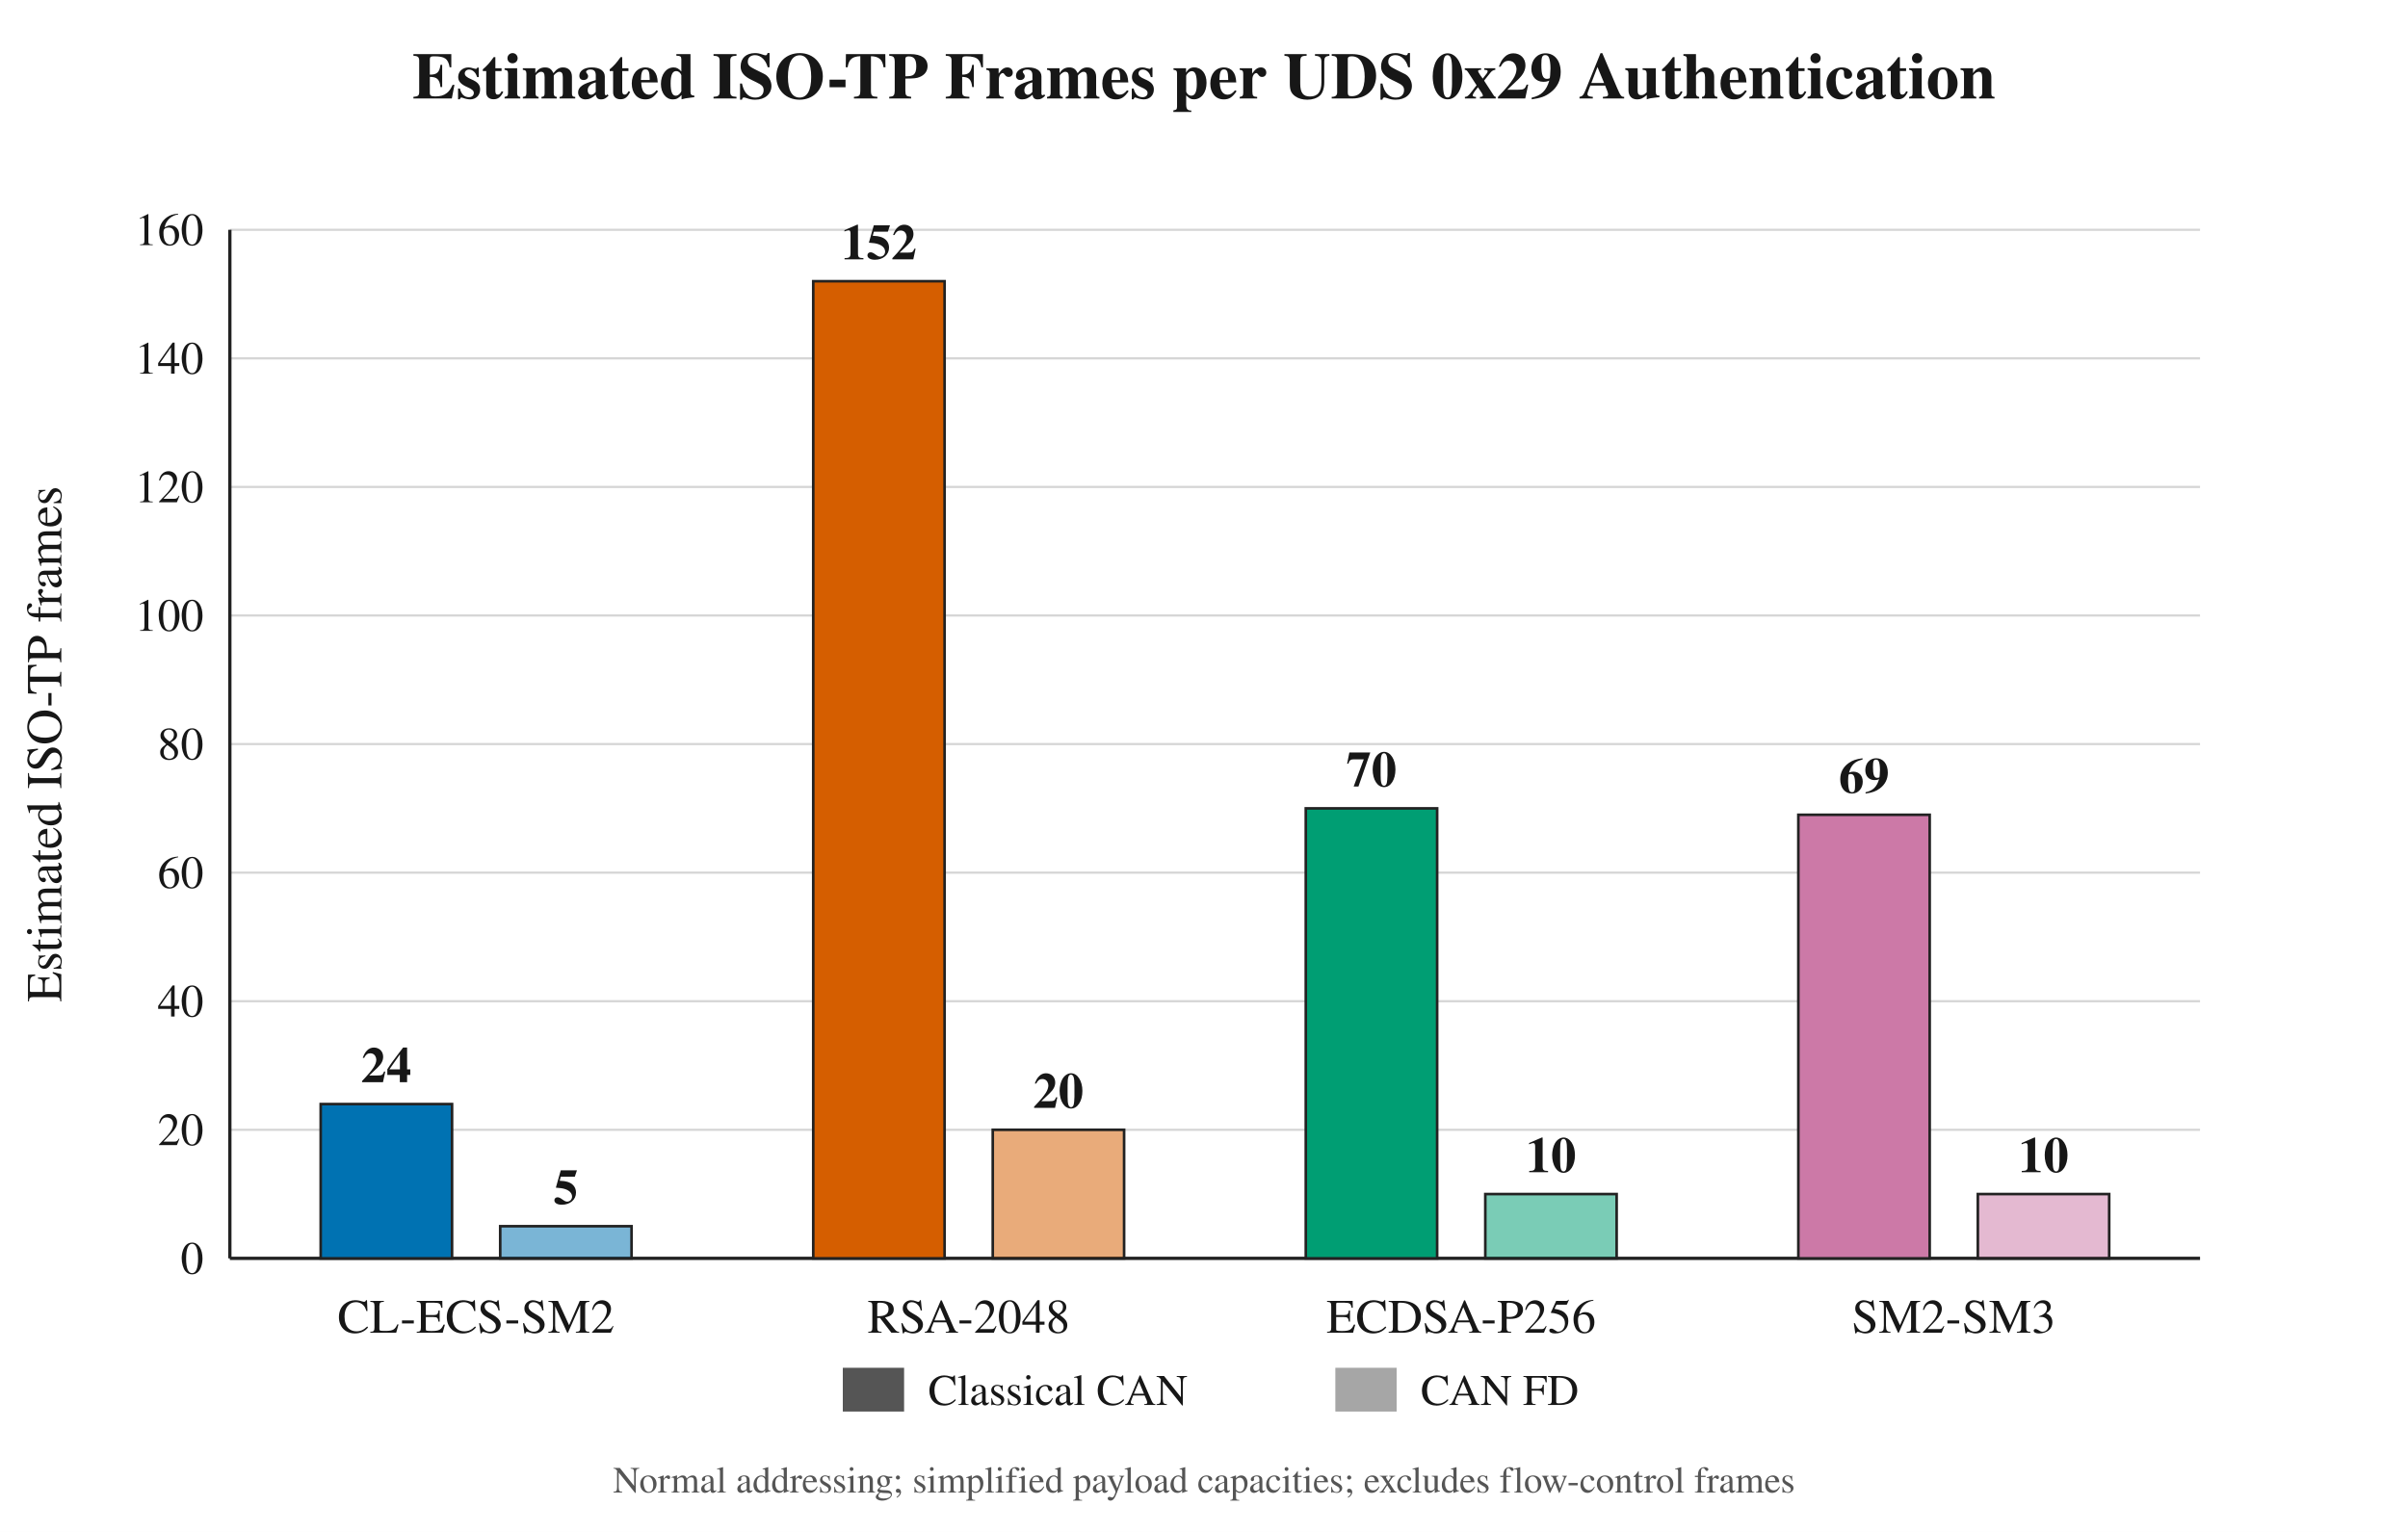
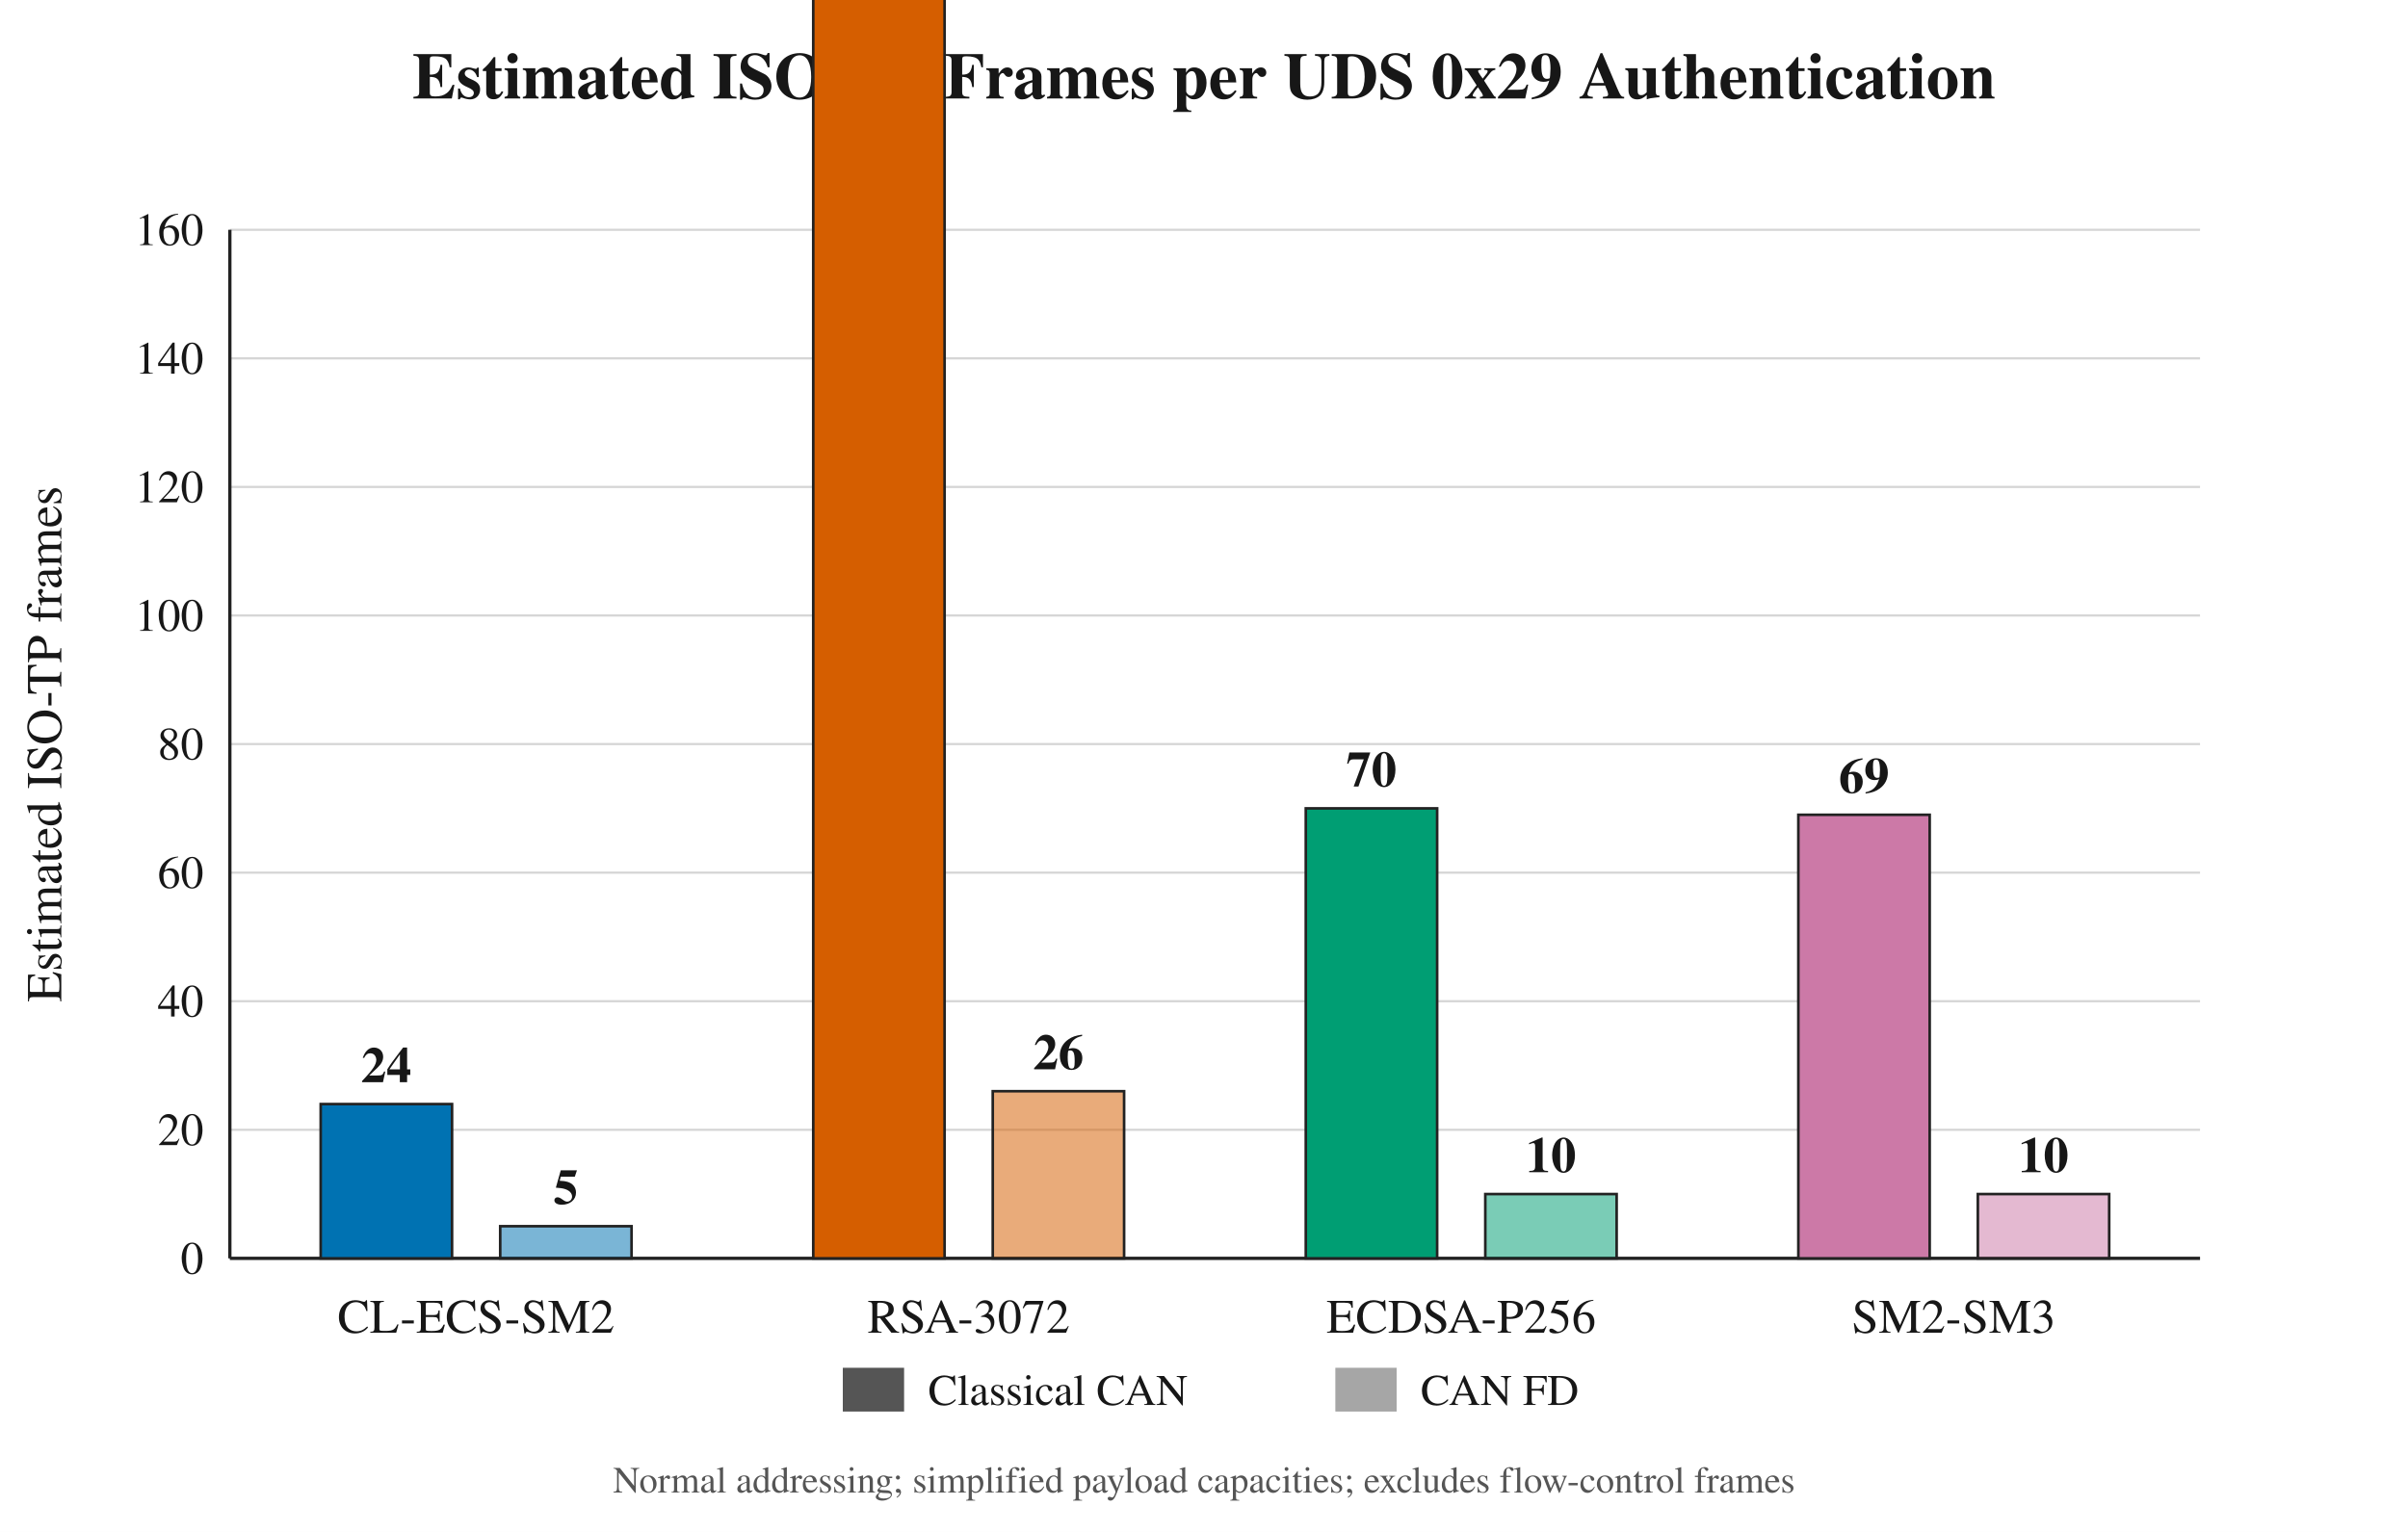
<svg xmlns="http://www.w3.org/2000/svg" width="1100" height="700" viewBox="0 0 1100 700" role="img">
  <defs>
    <pattern id="diag" width="8" height="8" patternUnits="userSpaceOnUse" patternTransform="rotate(45)">
      <line x1="0" y1="0" x2="0" y2="8" stroke="#111" stroke-width="1.4" opacity=".42" />
    </pattern>
    <pattern id="cross" width="9" height="9" patternUnits="userSpaceOnUse">
      <path d="M0 0L9 9M9 0L0 9" stroke="#111" stroke-width="1" opacity=".32" />
    </pattern>
    <pattern id="dots" width="8" height="8" patternUnits="userSpaceOnUse">
      <circle cx="2" cy="2" r="1.25" fill="#111" opacity=".42" />
    </pattern>
    <marker id="arrow" viewBox="0 0 10 10" refX="8" refY="5" markerWidth="7" markerHeight="7" orient="auto-start-reverse">
      <path d="M0 0L10 5L0 10z" fill="#555" />
    </marker>
    <pattern id="horiz" width="8" height="8" patternUnits="userSpaceOnUse">
      <line x1="0" y1="2" x2="8" y2="2" stroke="#111" stroke-width="1.2" opacity=".42" />
    </pattern>
  </defs>
  <rect width="100%" height="100%" fill="white" />
  <g font-family="Nimbus Roman, Noto Sans, serif" fill="#171717">
    <text x="550.00" y="45.00" font-size="30" text-anchor="middle" font-weight="bold">Estimated ISO-TP Frames per UDS 0x29 Authentication</text>
    <line x1="105.00" y1="575.00" x2="1005.00" y2="575.00" stroke="#D5D5D5" stroke-width="1" />
    <text x="93.00" y="582.00" font-size="21" text-anchor="end" font-weight="normal">0</text>
    <line x1="105.00" y1="516.25" x2="1005.00" y2="516.25" stroke="#D5D5D5" stroke-width="1" />
    <text x="93.00" y="523.25" font-size="21" text-anchor="end" font-weight="normal">20</text>
    <line x1="105.00" y1="457.50" x2="1005.00" y2="457.50" stroke="#D5D5D5" stroke-width="1" />
    <text x="93.00" y="464.50" font-size="21" text-anchor="end" font-weight="normal">40</text>
    <line x1="105.00" y1="398.75" x2="1005.00" y2="398.75" stroke="#D5D5D5" stroke-width="1" />
    <text x="93.00" y="405.75" font-size="21" text-anchor="end" font-weight="normal">60</text>
    <line x1="105.00" y1="340.00" x2="1005.00" y2="340.00" stroke="#D5D5D5" stroke-width="1" />
    <text x="93.00" y="347.00" font-size="21" text-anchor="end" font-weight="normal">80</text>
    <line x1="105.00" y1="281.25" x2="1005.00" y2="281.25" stroke="#D5D5D5" stroke-width="1" />
    <text x="93.00" y="288.25" font-size="21" text-anchor="end" font-weight="normal">100</text>
    <line x1="105.00" y1="222.50" x2="1005.00" y2="222.50" stroke="#D5D5D5" stroke-width="1" />
    <text x="93.00" y="229.50" font-size="21" text-anchor="end" font-weight="normal">120</text>
    <line x1="105.00" y1="163.75" x2="1005.00" y2="163.75" stroke="#D5D5D5" stroke-width="1" />
    <text x="93.00" y="170.75" font-size="21" text-anchor="end" font-weight="normal">140</text>
    <line x1="105.00" y1="105.00" x2="1005.00" y2="105.00" stroke="#D5D5D5" stroke-width="1" />
    <text x="93.00" y="112.00" font-size="21" text-anchor="end" font-weight="normal">160</text>
    <line x1="105.00" y1="105.00" x2="105.00" y2="575.00" stroke="#222" stroke-width="1.5" />
    <line x1="105.00" y1="575.00" x2="1005.00" y2="575.00" stroke="#222" stroke-width="1.5" />
    <rect x="146.50" y="504.50" width="60.00" height="70.50" fill="#0072B2" fill-opacity="1" stroke="#222" stroke-width="1.2" />
    <text x="176.50" y="494.50" font-size="23" text-anchor="middle" font-weight="bold">24</text>
    <rect x="228.50" y="560.31" width="60.00" height="14.69" fill="#0072B2" fill-opacity="0.52" stroke="#222" stroke-width="1.2" />
    <text x="258.50" y="550.31" font-size="23" text-anchor="middle" font-weight="bold">5</text>
    <text x="217.50" y="609.00" font-size="22" text-anchor="middle" font-weight="normal">CL-ECS-SM2</text>
-     <rect x="371.50" y="128.50" width="60.00" height="446.50" fill="#D55E00" fill-opacity="1" stroke="#222" stroke-width="1.2" />
-     <text x="401.50" y="118.50" font-size="23" text-anchor="middle" font-weight="bold">152</text>
-     <rect x="453.50" y="516.25" width="60.00" height="58.75" fill="#D55E00" fill-opacity="0.52" stroke="#222" stroke-width="1.2" />
-     <text x="483.50" y="506.25" font-size="23" text-anchor="middle" font-weight="bold">20</text>
-     <text x="442.50" y="609.00" font-size="22" text-anchor="middle" font-weight="normal">RSA-2048</text>
+     <rect x="371.50" y="-36.00" width="60.00" height="611.00" fill="#D55E00" fill-opacity="1" stroke="#222" stroke-width="1.2" />
+     <text x="401.50" y="-46.00" font-size="23" text-anchor="middle" font-weight="bold">208</text>
+     <rect x="453.50" y="498.62" width="60.00" height="76.38" fill="#D55E00" fill-opacity="0.52" stroke="#222" stroke-width="1.2" />
+     <text x="483.50" y="488.62" font-size="23" text-anchor="middle" font-weight="bold">26</text>
+     <text x="442.50" y="609.00" font-size="22" text-anchor="middle" font-weight="normal">RSA-3072</text>
    <rect x="596.50" y="369.38" width="60.00" height="205.62" fill="#009E73" fill-opacity="1" stroke="#222" stroke-width="1.2" />
    <text x="626.50" y="359.38" font-size="23" text-anchor="middle" font-weight="bold">70</text>
    <rect x="678.50" y="545.62" width="60.00" height="29.38" fill="#009E73" fill-opacity="0.52" stroke="#222" stroke-width="1.2" />
    <text x="708.50" y="535.62" font-size="23" text-anchor="middle" font-weight="bold">10</text>
    <text x="667.50" y="609.00" font-size="22" text-anchor="middle" font-weight="normal">ECDSA-P256</text>
    <rect x="821.50" y="372.31" width="60.00" height="202.69" fill="#CC79A7" fill-opacity="1" stroke="#222" stroke-width="1.2" />
    <text x="851.50" y="362.31" font-size="23" text-anchor="middle" font-weight="bold">69</text>
    <rect x="903.50" y="545.62" width="60.00" height="29.38" fill="#CC79A7" fill-opacity="0.52" stroke="#222" stroke-width="1.2" />
    <text x="933.50" y="535.62" font-size="23" text-anchor="middle" font-weight="bold">10</text>
    <text x="892.50" y="609.00" font-size="22" text-anchor="middle" font-weight="normal">SM2-SM3</text>
    <text x="28.00" y="340.00" font-size="23" text-anchor="middle" font-weight="normal" transform="rotate(-90 28 340.0)">Estimated ISO-TP frames</text>
    <rect x="385.00" y="625.00" width="28.00" height="20.00" fill="#555" />
    <text x="424.00" y="642.00" font-size="20" text-anchor="start" font-weight="normal">Classical CAN</text>
    <rect x="610.00" y="625.00" width="28.00" height="20.00" fill="#555" fill-opacity="0.52" />
    <text x="649.00" y="642.00" font-size="20" text-anchor="start" font-weight="normal">CAN FD</text>
    <text x="550.00" y="682.00" font-size="17" text-anchor="middle" font-weight="normal" fill="#555">Normal addressing; simplified payload capacities; excludes flow-control frames</text>
  </g>
</svg>
